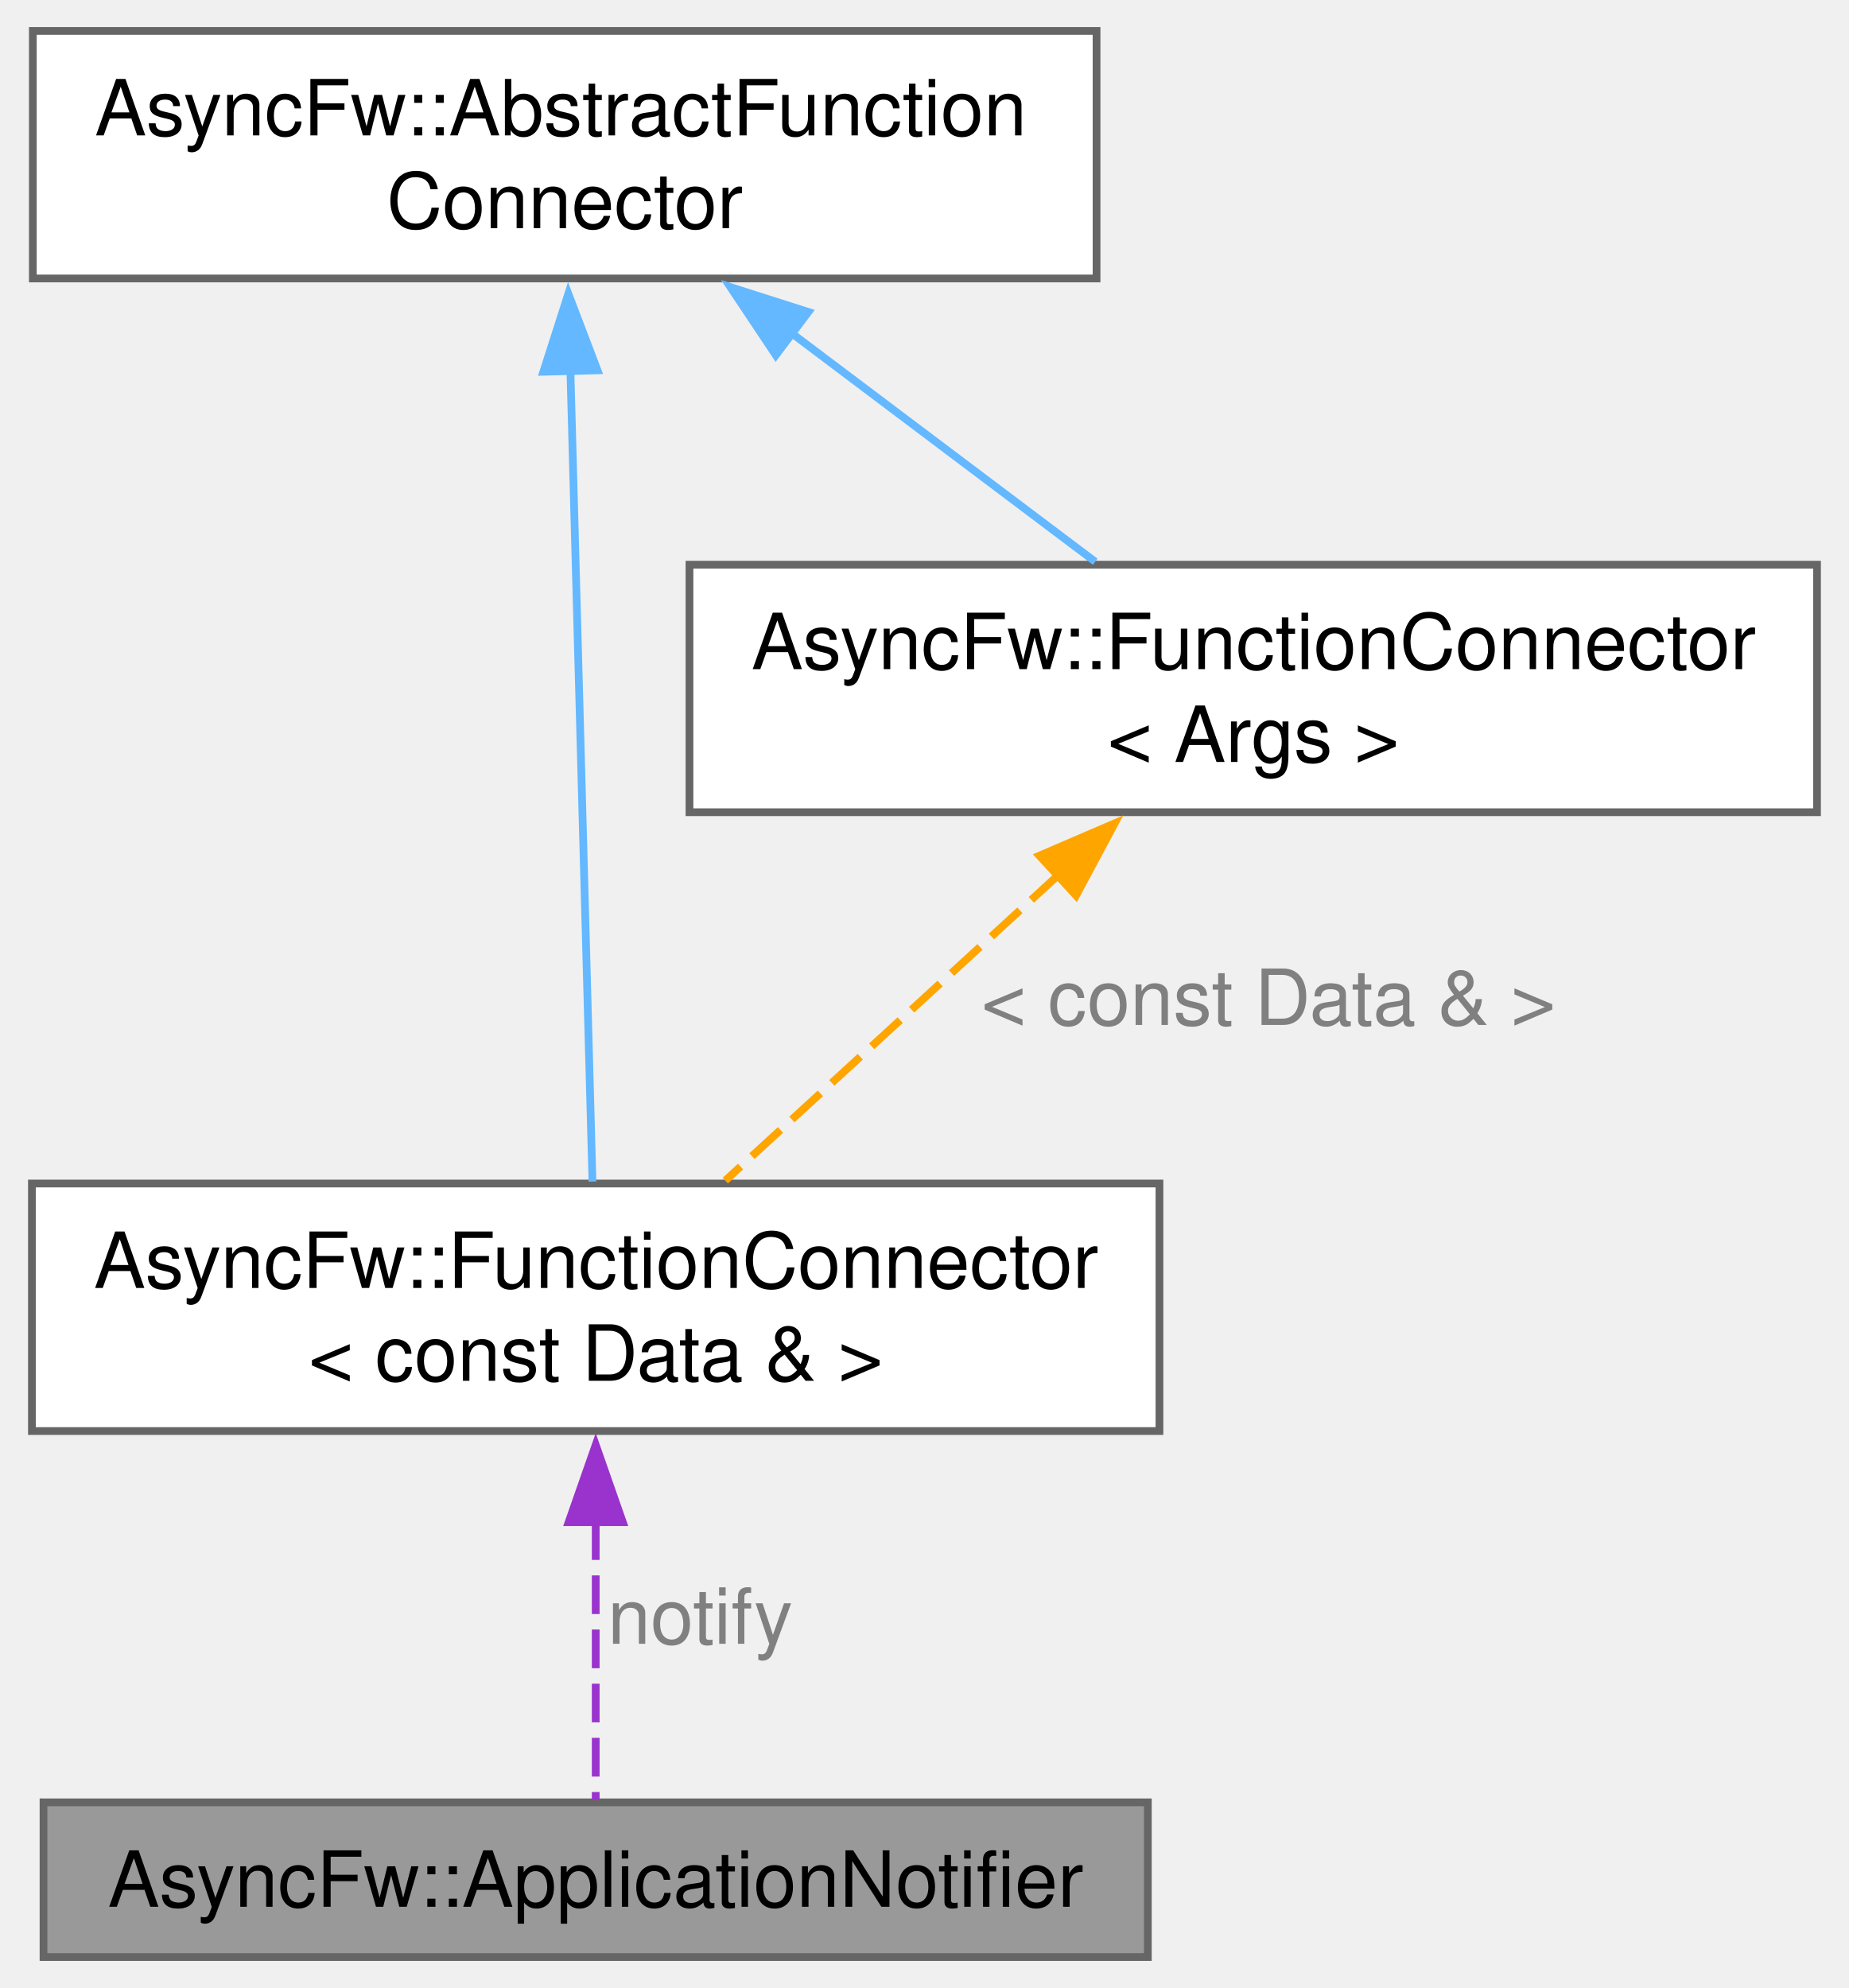
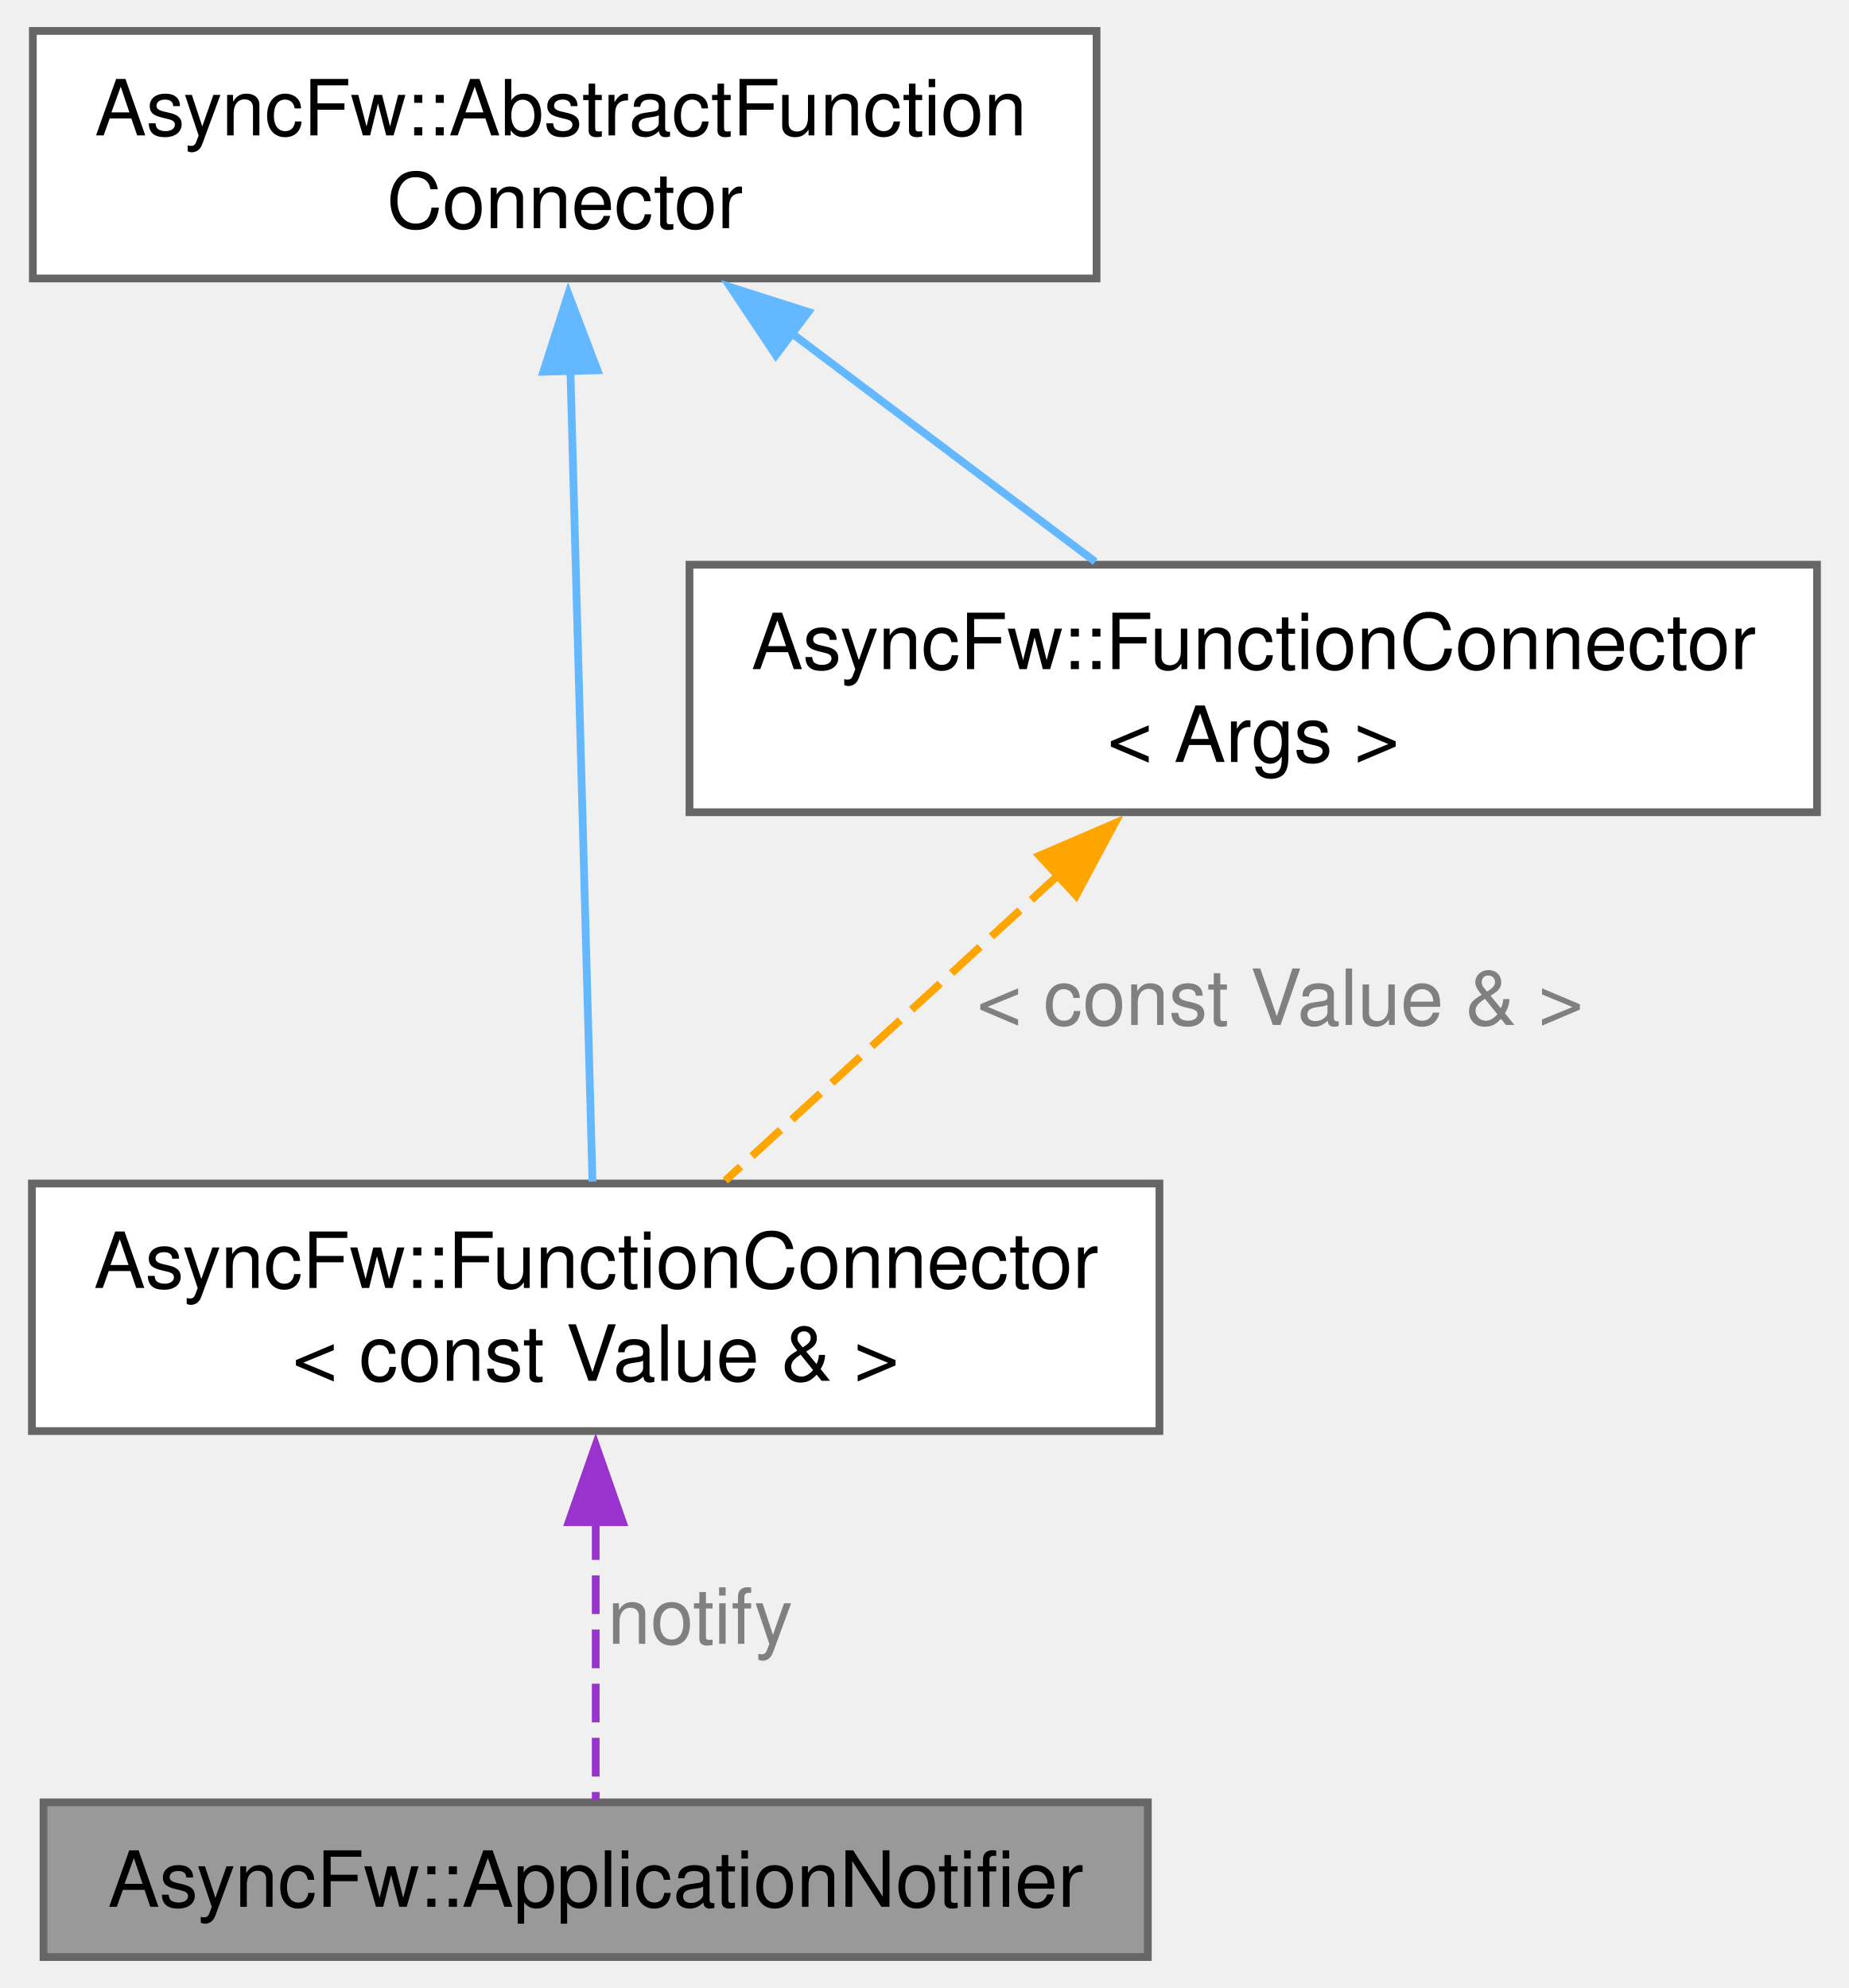
<svg xmlns="http://www.w3.org/2000/svg" xmlns:xlink="http://www.w3.org/1999/xlink" width="239pt" height="257pt" viewBox="0.00 0.00 238.75 257.00">
  <g id="graph0" class="graph" transform="scale(1 1) rotate(0) translate(4 253)">
    <g id="Node000001" class="node">
      <g id="a_Node000001">
        <a xlink:title="The ApplicationNotifier class.">
          <polygon fill="#999999" stroke="#666666" points="144.25,-20 1.5,-20 1.5,0 144.25,0 144.25,-20" />
          <text text-anchor="middle" x="72.88" y="-6.5" font-family="Helvetica,sans-Serif" font-size="10.00">AsyncFw::ApplicationNotifier</text>
        </a>
      </g>
    </g>
    <g id="Node000002" class="node">
      <g id="a_Node000002">
        <a xlink:href="classAsyncFw_1_1FunctionConnector.html" target="_top" xlink:title=" ">
          <polygon fill="white" stroke="#666666" points="145.75,-100 0,-100 0,-68 145.75,-68 145.75,-100" />
          <text text-anchor="start" x="8" y="-86.5" font-family="Helvetica,sans-Serif" font-size="10.00">AsyncFw::FunctionConnector</text>
-           <text text-anchor="middle" x="72.88" y="-74.5" font-family="Helvetica,sans-Serif" font-size="10.00">&lt; const Data &amp; &gt;</text>
+           <text text-anchor="middle" x="72.88" y="-74.5" font-family="Helvetica,sans-Serif" font-size="10.00">&lt; const Value &amp; &gt;</text>
        </a>
      </g>
    </g>
    <g id="edge1_Node000001_Node000002" class="edge">
      <g id="a_edge1_Node000001_Node000002">
        <a xlink:title=" ">
          <path fill="none" stroke="#9a32cd" stroke-dasharray="5,2" d="M72.88,-56.34C72.88,-43.7 72.88,-29.41 72.88,-20.31" />
          <polygon fill="#9a32cd" stroke="#9a32cd" points="69.38,-56.22 72.88,-66.22 76.38,-56.22 69.38,-56.22" />
        </a>
      </g>
      <text text-anchor="middle" x="86.38" y="-40.5" font-family="Helvetica,sans-Serif" font-size="10.00" fill="grey"> notify</text>
    </g>
    <g id="Node000003" class="node">
      <g id="a_Node000003">
        <a xlink:href="classAsyncFw_1_1AbstractFunctionConnector.html" target="_top" xlink:title="The AbstractFunctionConnector class provides the base functionality for FunctionConnector.">
          <polygon fill="white" stroke="#666666" points="137.62,-249 0.12,-249 0.12,-217 137.62,-217 137.62,-249" />
          <text text-anchor="start" x="8.12" y="-235.5" font-family="Helvetica,sans-Serif" font-size="10.00">AsyncFw::AbstractFunction</text>
          <text text-anchor="middle" x="68.88" y="-223.5" font-family="Helvetica,sans-Serif" font-size="10.00">Connector</text>
        </a>
      </g>
    </g>
    <g id="edge2_Node000002_Node000003" class="edge">
      <g id="a_edge2_Node000002_Node000003">
        <a xlink:title=" ">
          <path fill="none" stroke="#63b8ff" d="M69.6,-205.4C70.44,-174.65 71.78,-125.1 72.46,-100.25" />
          <polygon fill="#63b8ff" stroke="#63b8ff" points="66.11,-204.94 69.34,-215.03 73.11,-205.13 66.11,-204.94" />
        </a>
      </g>
    </g>
    <g id="Node000004" class="node">
      <g id="a_Node000004">
        <a xlink:href="classAsyncFw_1_1FunctionConnector.html" target="_top" xlink:title="Обеспечивает соединение отправитель -&gt; получатели. Получатели могут быть вызваны в своих потоках (по ...">
          <polygon fill="white" stroke="#666666" points="230.75,-180 85,-180 85,-148 230.75,-148 230.75,-180" />
          <text text-anchor="start" x="93" y="-166.5" font-family="Helvetica,sans-Serif" font-size="10.00">AsyncFw::FunctionConnector</text>
          <text text-anchor="middle" x="157.88" y="-154.5" font-family="Helvetica,sans-Serif" font-size="10.00">&lt; Args &gt;</text>
        </a>
      </g>
    </g>
    <g id="edge4_Node000004_Node000003" class="edge">
      <g id="a_edge4_Node000004_Node000003">
        <a xlink:title=" ">
          <path fill="none" stroke="#63b8ff" d="M98.04,-210.05C110.93,-200.34 125.77,-189.17 137.45,-180.38" />
          <polygon fill="#63b8ff" stroke="#63b8ff" points="96.16,-207.08 90.28,-215.89 100.37,-212.67 96.16,-207.08" />
        </a>
      </g>
    </g>
    <g id="edge3_Node000002_Node000004" class="edge">
      <g id="a_edge3_Node000002_Node000004">
        <a xlink:title=" ">
          <path fill="none" stroke="orange" stroke-dasharray="5,2" d="M132.87,-140.05C118.94,-127.27 101.97,-111.69 89.63,-100.38" />
          <polygon fill="orange" stroke="orange" points="130.23,-142.38 139.97,-146.57 134.97,-137.23 130.23,-142.38" />
        </a>
      </g>
-       <text text-anchor="middle" x="159.84" y="-120.5" font-family="Helvetica,sans-Serif" font-size="10.00" fill="grey"> &lt; const Data &amp; &gt;</text>
+       <text text-anchor="middle" x="161.34" y="-120.5" font-family="Helvetica,sans-Serif" font-size="10.00" fill="grey"> &lt; const Value &amp; &gt;</text>
    </g>
  </g>
</svg>
